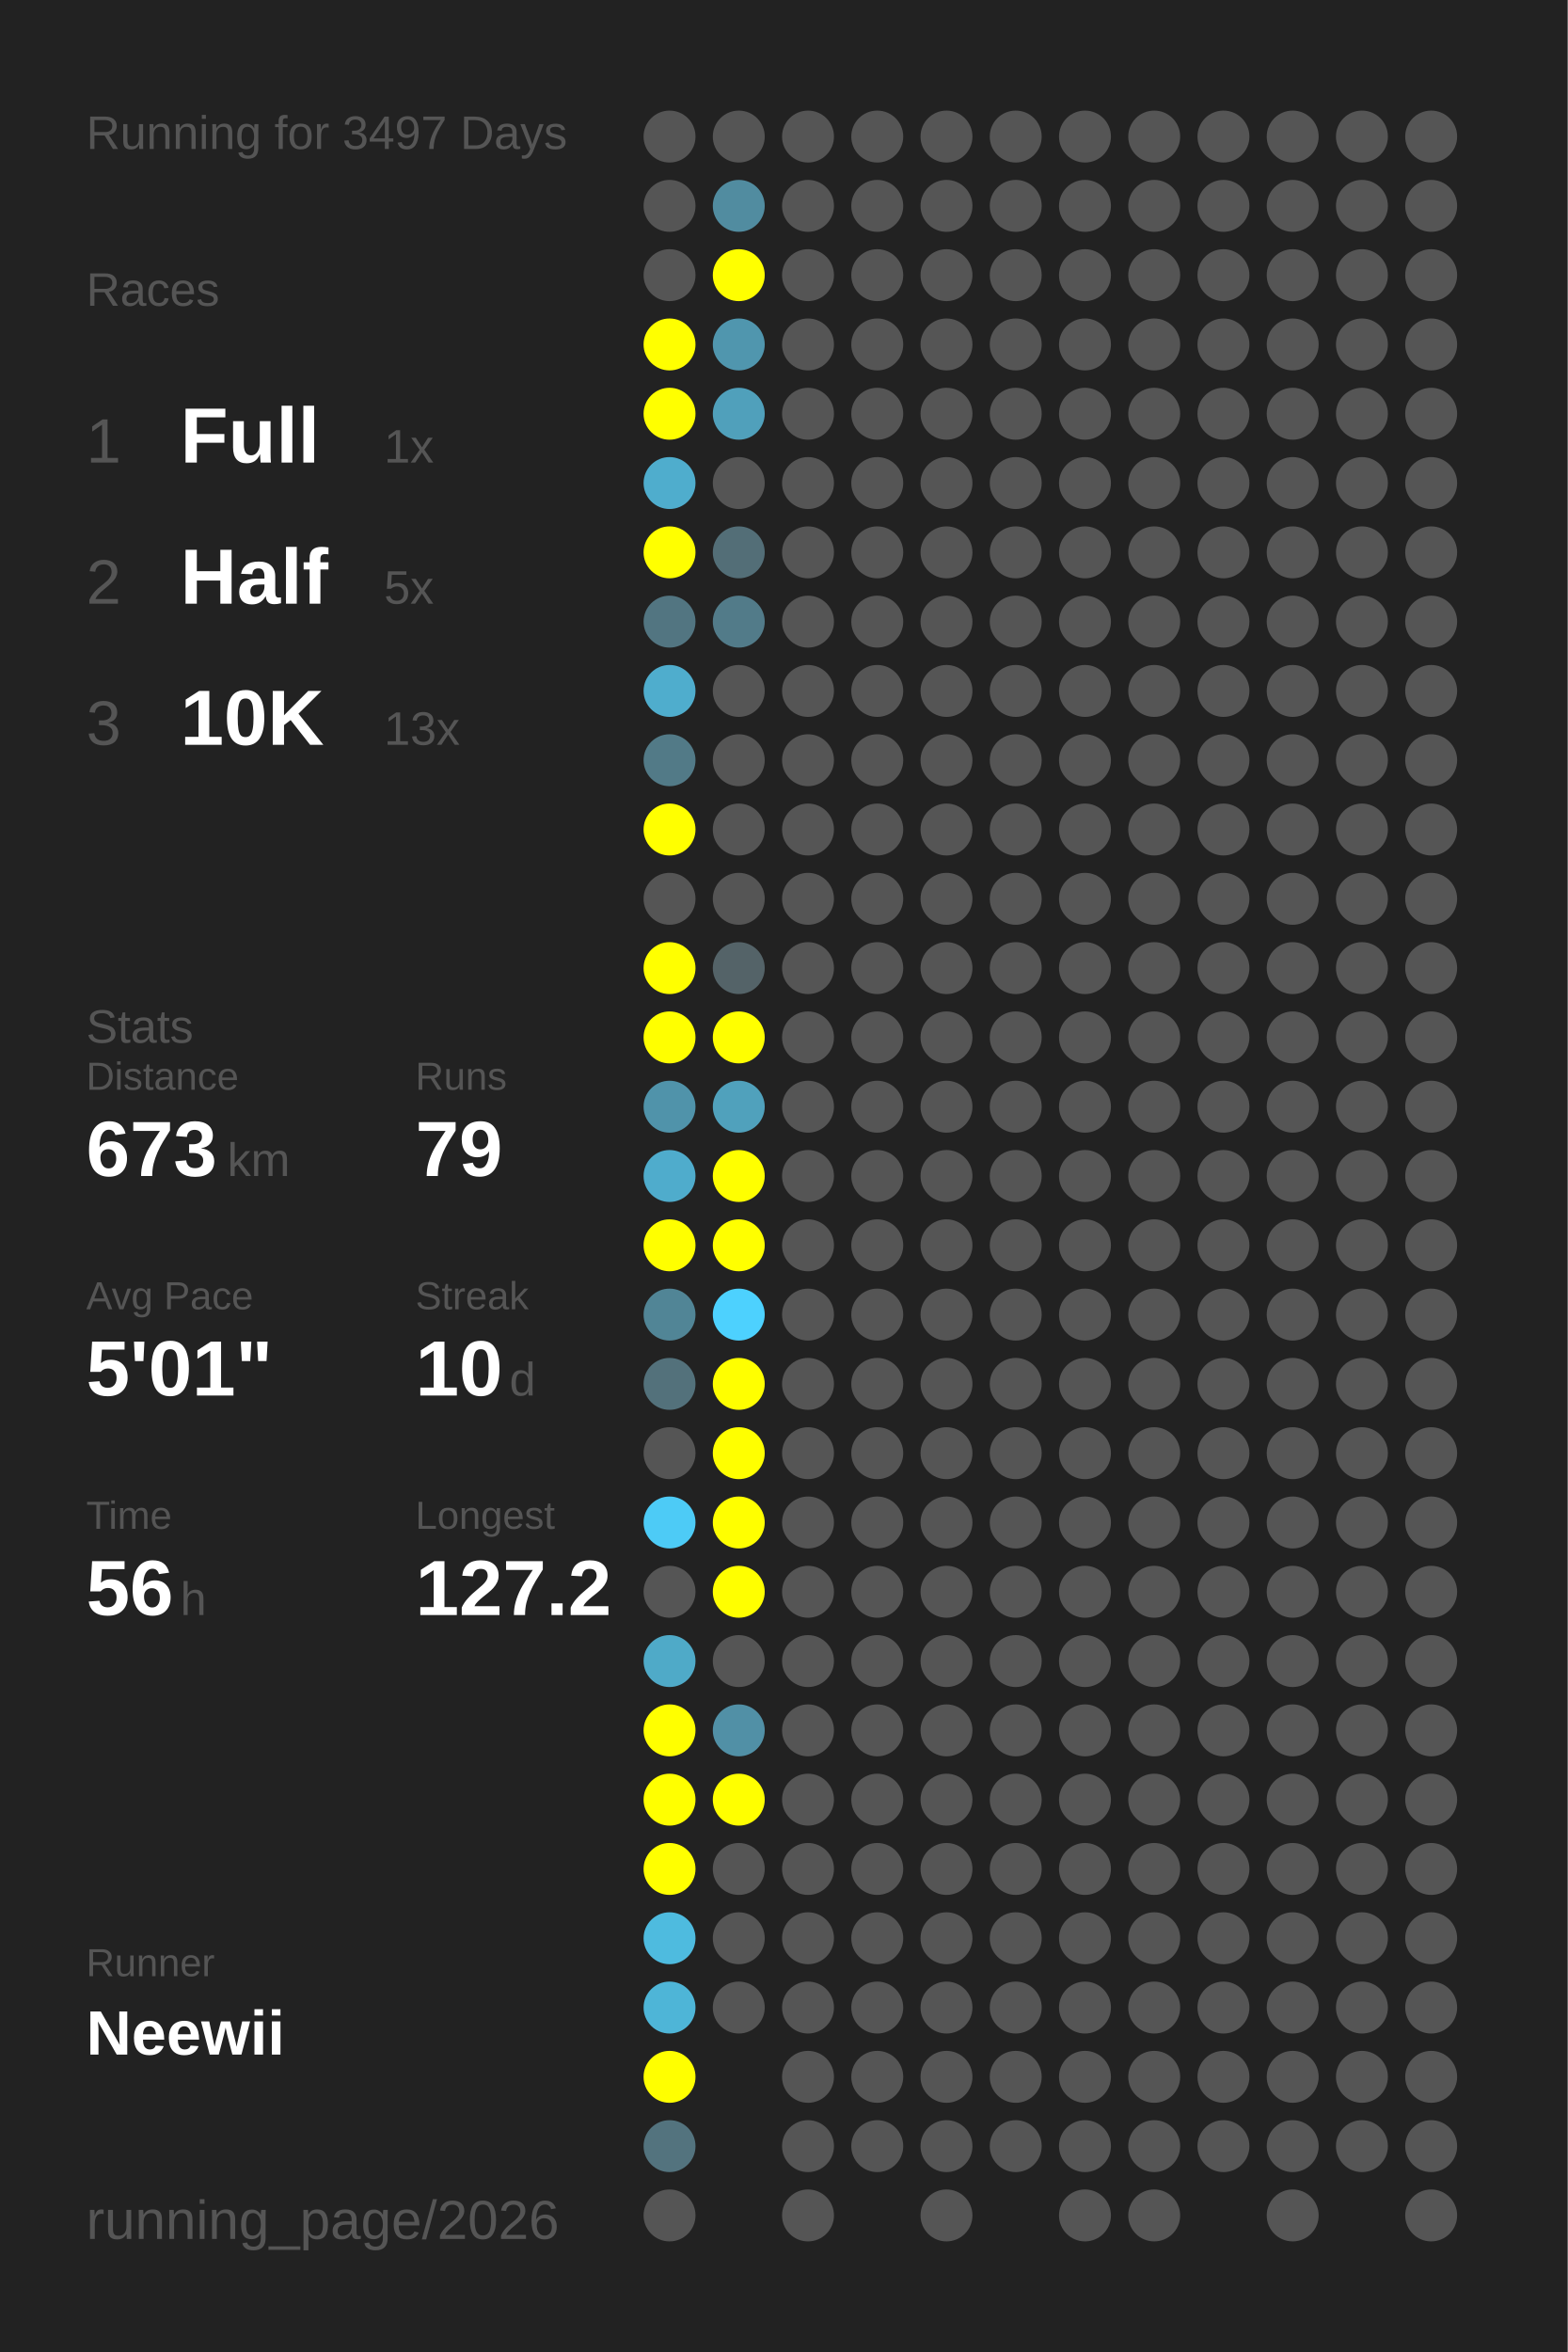
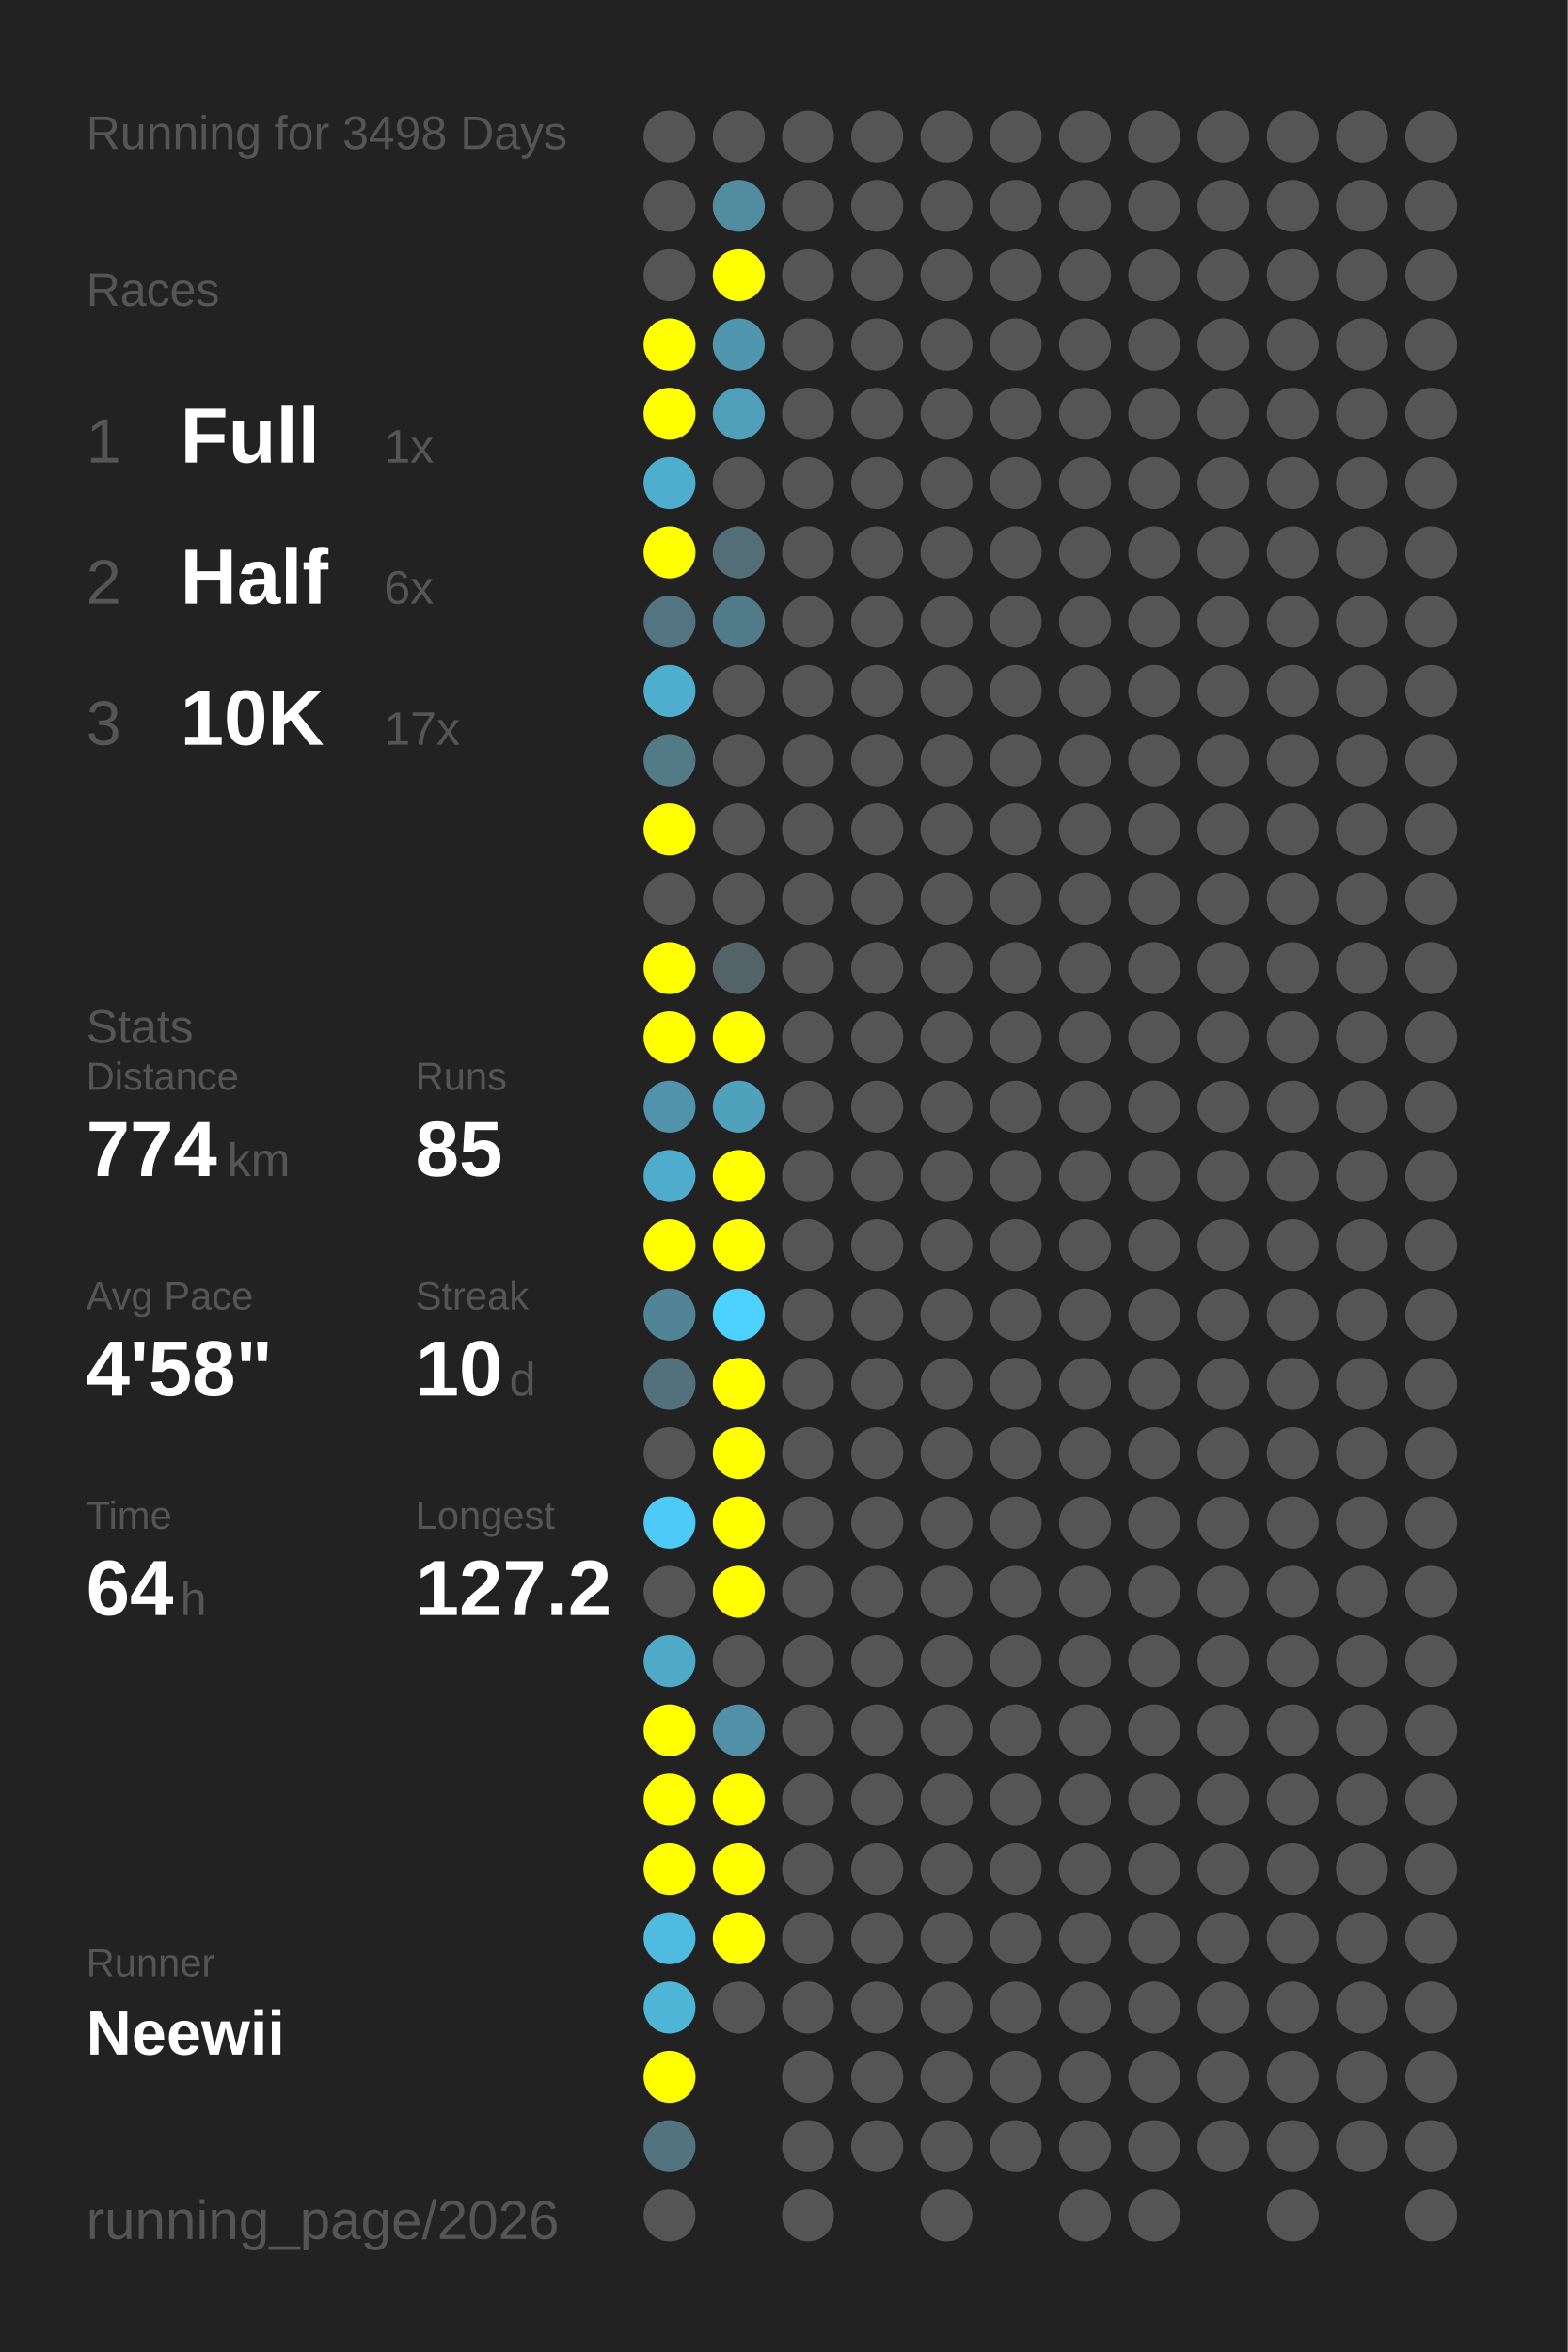
<svg xmlns="http://www.w3.org/2000/svg" baseProfile="full" height="300mm" version="1.1" viewBox="0,0,200,300" width="200mm">
  <defs />
  <rect fill="#222222" height="300" width="200" x="0" y="0" />
-   <text fill="#555555" style="font-size:6px; font-family:Arial;" x="11" y="19">Running for 3497 Days</text>
+   <text fill="#555555" style="font-size:6px; font-family:Arial;" x="11" y="19">Running for 3498 Days</text>
  <text fill="#555555" style="font-size:6px; font-family:Arial;" x="11" y="39">Races</text>
  <text fill="#555555" style="font-size:8px; font-family:Arial;" x="11" y="59">1</text>
  <text fill="#FFFFFF" style="font-size:10px; font-family:Arial; font-weight:bold;" x="23" y="59">Full</text>
  <text fill="#555555" style="font-size:6px; font-family:Arial;" x="49" y="59">1x</text>
  <text fill="#555555" style="font-size:8px; font-family:Arial;" x="11" y="77">2</text>
  <text fill="#FFFFFF" style="font-size:10px; font-family:Arial; font-weight:bold;" x="23" y="77">Half</text>
-   <text fill="#555555" style="font-size:6px; font-family:Arial;" x="49" y="77">5x</text>
+   <text fill="#555555" style="font-size:6px; font-family:Arial;" x="49" y="77">6x</text>
  <text fill="#555555" style="font-size:8px; font-family:Arial;" x="11" y="95">3</text>
  <text fill="#FFFFFF" style="font-size:10px; font-family:Arial; font-weight:bold;" x="23" y="95">10K</text>
-   <text fill="#555555" style="font-size:6px; font-family:Arial;" x="49" y="95">13x</text>
+   <text fill="#555555" style="font-size:6px; font-family:Arial;" x="49" y="95">17x</text>
  <text fill="#555555" style="font-size:6px; font-family:Arial;" x="11" y="133">Stats</text>
  <text fill="#555555" style="font-size:5px; font-family:Arial;" x="11" y="139">Distance</text>
-   <text fill="#FFFFFF" style="font-size:10px; font-family:Arial; font-weight:bold;" x="11" y="150">673</text>
+   <text fill="#FFFFFF" style="font-size:10px; font-family:Arial; font-weight:bold;" x="11" y="150">774</text>
  <text fill="#555555" style="font-size:6px; font-family:Arial;" x="29" y="150">km</text>
  <text fill="#555555" style="font-size:5px; font-family:Arial;" x="53" y="139">Runs</text>
-   <text fill="#FFFFFF" style="font-size:10px; font-family:Arial; font-weight:bold;" x="53" y="150">79</text>
+   <text fill="#FFFFFF" style="font-size:10px; font-family:Arial; font-weight:bold;" x="53" y="150">85</text>
  <text fill="#555555" style="font-size:5px; font-family:Arial;" x="11" y="167">Avg Pace</text>
-   <text fill="#FFFFFF" style="font-size:10px; font-family:Arial; font-weight:bold;" x="11" y="178">5'01"</text>
+   <text fill="#FFFFFF" style="font-size:10px; font-family:Arial; font-weight:bold;" x="11" y="178">4'58"</text>
  <text fill="#555555" style="font-size:5px; font-family:Arial;" x="53" y="167">Streak</text>
  <text fill="#FFFFFF" style="font-size:10px; font-family:Arial; font-weight:bold;" x="53" y="178">10</text>
  <text fill="#555555" style="font-size:6px; font-family:Arial;" x="65" y="178">d</text>
  <text fill="#555555" style="font-size:5px; font-family:Arial;" x="11" y="195">Time</text>
-   <text fill="#FFFFFF" style="font-size:10px; font-family:Arial; font-weight:bold;" x="11" y="206">56</text>
+   <text fill="#FFFFFF" style="font-size:10px; font-family:Arial; font-weight:bold;" x="11" y="206">64</text>
  <text fill="#555555" style="font-size:6px; font-family:Arial;" x="23" y="206">h</text>
  <text fill="#555555" style="font-size:5px; font-family:Arial;" x="53" y="195">Longest</text>
  <text fill="#FFFFFF" style="font-size:10px; font-family:Arial; font-weight:bold;" x="53" y="206">127.2</text>
  <text fill="#555555" style="font-size:5px; font-family:Arial;" x="11" y="252.065">Runner</text>
  <text fill="#FFFFFF" style="font-size:8px; font-family:Arial; font-weight:bold;" x="11" y="262.065">Neewii</text>
  <text fill="#555555" style="font-size:7px; font-family:Arial;" x="11" y="285.581">running_page/2026</text>
  <circle cx="85.417" cy="17.419" fill="#555555" r="3.312" />
  <circle cx="85.417" cy="26.258" fill="#555555" r="3.312" />
  <circle cx="85.417" cy="35.097" fill="#555555" r="3.312" />
  <circle cx="85.417" cy="43.935" fill="#FFFF00" r="3.312" />
  <circle cx="85.417" cy="52.774" fill="#FFFF00" r="3.312" />
  <circle cx="85.417" cy="61.613" fill="#4fadcd" r="3.312" />
  <circle cx="85.417" cy="70.452" fill="#FFFF00" r="3.312" />
  <circle cx="85.417" cy="79.29" fill="#527581" r="3.312" />
  <circle cx="85.417" cy="88.129" fill="#4fadcd" r="3.312" />
  <circle cx="85.417" cy="96.968" fill="#527a87" r="3.312" />
  <circle cx="85.417" cy="105.806" fill="#FFFF00" r="3.312" />
  <circle cx="85.417" cy="114.645" fill="#555555" r="3.312" />
  <circle cx="85.417" cy="123.484" fill="#FFFF00" r="3.312" />
  <circle cx="85.417" cy="132.323" fill="#FFFF00" r="3.312" />
  <circle cx="85.417" cy="141.161" fill="#5093aa" r="3.312" />
  <circle cx="85.417" cy="150" fill="#4faccc" r="3.312" />
  <circle cx="85.417" cy="158.839" fill="#FFFF00" r="3.312" />
  <circle cx="85.417" cy="167.677" fill="#518596" r="3.312" />
  <circle cx="85.417" cy="176.516" fill="#53717b" r="3.312" />
  <circle cx="85.417" cy="185.355" fill="#555555" r="3.312" />
  <circle cx="85.417" cy="194.194" fill="#4dcbf6" r="3.312" />
  <circle cx="85.417" cy="203.032" fill="#555555" r="3.312" />
  <circle cx="85.417" cy="211.871" fill="#4faac8" r="3.312" />
  <circle cx="85.417" cy="220.71" fill="#FFFF00" r="3.312" />
  <circle cx="85.417" cy="229.548" fill="#FFFF00" r="3.312" />
  <circle cx="85.417" cy="238.387" fill="#FFFF00" r="3.312" />
  <circle cx="85.417" cy="247.226" fill="#4ebbdf" r="3.312" />
  <circle cx="85.417" cy="256.065" fill="#4eb5d7" r="3.312" />
  <circle cx="85.417" cy="264.903" fill="#FFFF00" r="3.312" />
  <circle cx="85.417" cy="273.742" fill="#53737e" r="3.312" />
  <circle cx="85.417" cy="282.581" fill="#555555" r="3.312" />
  <circle cx="94.25" cy="17.419" fill="#555555" r="3.312" />
  <circle cx="94.25" cy="26.258" fill="#518ca0" r="3.312" />
  <circle cx="94.25" cy="35.097" fill="#FFFF00" r="3.312" />
  <circle cx="94.25" cy="43.935" fill="#5096ae" r="3.312" />
  <circle cx="94.25" cy="52.774" fill="#50a0bb" r="3.312" />
  <circle cx="94.25" cy="61.613" fill="#555555" r="3.312" />
  <circle cx="94.25" cy="70.452" fill="#536e77" r="3.312" />
  <circle cx="94.25" cy="79.29" fill="#527b89" r="3.312" />
  <circle cx="94.25" cy="88.129" fill="#555555" r="3.312" />
  <circle cx="94.25" cy="96.968" fill="#555555" r="3.312" />
  <circle cx="94.25" cy="105.806" fill="#555555" r="3.312" />
  <circle cx="94.25" cy="114.645" fill="#555555" r="3.312" />
  <circle cx="94.25" cy="123.484" fill="#546368" r="3.312" />
  <circle cx="94.25" cy="132.323" fill="#FFFF00" r="3.312" />
  <circle cx="94.25" cy="141.161" fill="#50a1bc" r="3.312" />
  <circle cx="94.25" cy="150" fill="#FFFF00" r="3.312" />
  <circle cx="94.25" cy="158.839" fill="#FFFF00" r="3.312" />
  <circle cx="94.25" cy="167.677" fill="#4dd1fe" r="3.312" />
  <circle cx="94.25" cy="176.516" fill="#FFFF00" r="3.312" />
  <circle cx="94.25" cy="185.355" fill="#FFFF00" r="3.312" />
  <circle cx="94.25" cy="194.194" fill="#FFFF00" r="3.312" />
  <circle cx="94.25" cy="203.032" fill="#FFFF00" r="3.312" />
  <circle cx="94.25" cy="211.871" fill="#555555" r="3.312" />
  <circle cx="94.25" cy="220.71" fill="#5190a6" r="3.312" />
  <circle cx="94.25" cy="229.548" fill="#FFFF00" r="3.312" />
-   <circle cx="94.25" cy="238.387" fill="#555555" r="3.312" />
-   <circle cx="94.25" cy="247.226" fill="#555555" r="3.312" />
+   <circle cx="94.25" cy="238.387" fill="#FFFF00" r="3.312" />
+   <circle cx="94.25" cy="247.226" fill="#FFFF00" r="3.312" />
  <circle cx="94.25" cy="256.065" fill="#555555" r="3.312" />
  <circle cx="103.083" cy="17.419" fill="#555555" r="3.312" />
  <circle cx="103.083" cy="26.258" fill="#555555" r="3.312" />
  <circle cx="103.083" cy="35.097" fill="#555555" r="3.312" />
  <circle cx="103.083" cy="43.935" fill="#555555" r="3.312" />
  <circle cx="103.083" cy="52.774" fill="#555555" r="3.312" />
  <circle cx="103.083" cy="61.613" fill="#555555" r="3.312" />
  <circle cx="103.083" cy="70.452" fill="#555555" r="3.312" />
  <circle cx="103.083" cy="79.29" fill="#555555" r="3.312" />
  <circle cx="103.083" cy="88.129" fill="#555555" r="3.312" />
  <circle cx="103.083" cy="96.968" fill="#555555" r="3.312" />
  <circle cx="103.083" cy="105.806" fill="#555555" r="3.312" />
  <circle cx="103.083" cy="114.645" fill="#555555" r="3.312" />
  <circle cx="103.083" cy="123.484" fill="#555555" r="3.312" />
  <circle cx="103.083" cy="132.323" fill="#555555" r="3.312" />
  <circle cx="103.083" cy="141.161" fill="#555555" r="3.312" />
  <circle cx="103.083" cy="150" fill="#555555" r="3.312" />
  <circle cx="103.083" cy="158.839" fill="#555555" r="3.312" />
  <circle cx="103.083" cy="167.677" fill="#555555" r="3.312" />
  <circle cx="103.083" cy="176.516" fill="#555555" r="3.312" />
  <circle cx="103.083" cy="185.355" fill="#555555" r="3.312" />
  <circle cx="103.083" cy="194.194" fill="#555555" r="3.312" />
  <circle cx="103.083" cy="203.032" fill="#555555" r="3.312" />
  <circle cx="103.083" cy="211.871" fill="#555555" r="3.312" />
  <circle cx="103.083" cy="220.71" fill="#555555" r="3.312" />
  <circle cx="103.083" cy="229.548" fill="#555555" r="3.312" />
  <circle cx="103.083" cy="238.387" fill="#555555" r="3.312" />
  <circle cx="103.083" cy="247.226" fill="#555555" r="3.312" />
  <circle cx="103.083" cy="256.065" fill="#555555" r="3.312" />
  <circle cx="103.083" cy="264.903" fill="#555555" r="3.312" />
  <circle cx="103.083" cy="273.742" fill="#555555" r="3.312" />
  <circle cx="103.083" cy="282.581" fill="#555555" r="3.312" />
  <circle cx="111.917" cy="17.419" fill="#555555" r="3.312" />
  <circle cx="111.917" cy="26.258" fill="#555555" r="3.312" />
  <circle cx="111.917" cy="35.097" fill="#555555" r="3.312" />
  <circle cx="111.917" cy="43.935" fill="#555555" r="3.312" />
  <circle cx="111.917" cy="52.774" fill="#555555" r="3.312" />
  <circle cx="111.917" cy="61.613" fill="#555555" r="3.312" />
  <circle cx="111.917" cy="70.452" fill="#555555" r="3.312" />
  <circle cx="111.917" cy="79.29" fill="#555555" r="3.312" />
  <circle cx="111.917" cy="88.129" fill="#555555" r="3.312" />
  <circle cx="111.917" cy="96.968" fill="#555555" r="3.312" />
  <circle cx="111.917" cy="105.806" fill="#555555" r="3.312" />
  <circle cx="111.917" cy="114.645" fill="#555555" r="3.312" />
  <circle cx="111.917" cy="123.484" fill="#555555" r="3.312" />
  <circle cx="111.917" cy="132.323" fill="#555555" r="3.312" />
  <circle cx="111.917" cy="141.161" fill="#555555" r="3.312" />
  <circle cx="111.917" cy="150" fill="#555555" r="3.312" />
  <circle cx="111.917" cy="158.839" fill="#555555" r="3.312" />
  <circle cx="111.917" cy="167.677" fill="#555555" r="3.312" />
  <circle cx="111.917" cy="176.516" fill="#555555" r="3.312" />
  <circle cx="111.917" cy="185.355" fill="#555555" r="3.312" />
  <circle cx="111.917" cy="194.194" fill="#555555" r="3.312" />
  <circle cx="111.917" cy="203.032" fill="#555555" r="3.312" />
  <circle cx="111.917" cy="211.871" fill="#555555" r="3.312" />
  <circle cx="111.917" cy="220.71" fill="#555555" r="3.312" />
  <circle cx="111.917" cy="229.548" fill="#555555" r="3.312" />
  <circle cx="111.917" cy="238.387" fill="#555555" r="3.312" />
  <circle cx="111.917" cy="247.226" fill="#555555" r="3.312" />
  <circle cx="111.917" cy="256.065" fill="#555555" r="3.312" />
  <circle cx="111.917" cy="264.903" fill="#555555" r="3.312" />
  <circle cx="111.917" cy="273.742" fill="#555555" r="3.312" />
  <circle cx="120.75" cy="17.419" fill="#555555" r="3.312" />
  <circle cx="120.75" cy="26.258" fill="#555555" r="3.312" />
  <circle cx="120.75" cy="35.097" fill="#555555" r="3.312" />
  <circle cx="120.75" cy="43.935" fill="#555555" r="3.312" />
  <circle cx="120.75" cy="52.774" fill="#555555" r="3.312" />
  <circle cx="120.75" cy="61.613" fill="#555555" r="3.312" />
  <circle cx="120.75" cy="70.452" fill="#555555" r="3.312" />
  <circle cx="120.75" cy="79.29" fill="#555555" r="3.312" />
  <circle cx="120.75" cy="88.129" fill="#555555" r="3.312" />
  <circle cx="120.75" cy="96.968" fill="#555555" r="3.312" />
  <circle cx="120.75" cy="105.806" fill="#555555" r="3.312" />
  <circle cx="120.75" cy="114.645" fill="#555555" r="3.312" />
  <circle cx="120.75" cy="123.484" fill="#555555" r="3.312" />
  <circle cx="120.75" cy="132.323" fill="#555555" r="3.312" />
  <circle cx="120.75" cy="141.161" fill="#555555" r="3.312" />
  <circle cx="120.75" cy="150" fill="#555555" r="3.312" />
  <circle cx="120.75" cy="158.839" fill="#555555" r="3.312" />
  <circle cx="120.75" cy="167.677" fill="#555555" r="3.312" />
  <circle cx="120.75" cy="176.516" fill="#555555" r="3.312" />
  <circle cx="120.75" cy="185.355" fill="#555555" r="3.312" />
  <circle cx="120.75" cy="194.194" fill="#555555" r="3.312" />
  <circle cx="120.75" cy="203.032" fill="#555555" r="3.312" />
  <circle cx="120.75" cy="211.871" fill="#555555" r="3.312" />
  <circle cx="120.75" cy="220.71" fill="#555555" r="3.312" />
  <circle cx="120.75" cy="229.548" fill="#555555" r="3.312" />
  <circle cx="120.75" cy="238.387" fill="#555555" r="3.312" />
  <circle cx="120.75" cy="247.226" fill="#555555" r="3.312" />
  <circle cx="120.75" cy="256.065" fill="#555555" r="3.312" />
  <circle cx="120.75" cy="264.903" fill="#555555" r="3.312" />
  <circle cx="120.75" cy="273.742" fill="#555555" r="3.312" />
  <circle cx="120.75" cy="282.581" fill="#555555" r="3.312" />
  <circle cx="129.583" cy="17.419" fill="#555555" r="3.312" />
  <circle cx="129.583" cy="26.258" fill="#555555" r="3.312" />
  <circle cx="129.583" cy="35.097" fill="#555555" r="3.312" />
  <circle cx="129.583" cy="43.935" fill="#555555" r="3.312" />
  <circle cx="129.583" cy="52.774" fill="#555555" r="3.312" />
  <circle cx="129.583" cy="61.613" fill="#555555" r="3.312" />
  <circle cx="129.583" cy="70.452" fill="#555555" r="3.312" />
  <circle cx="129.583" cy="79.29" fill="#555555" r="3.312" />
  <circle cx="129.583" cy="88.129" fill="#555555" r="3.312" />
  <circle cx="129.583" cy="96.968" fill="#555555" r="3.312" />
  <circle cx="129.583" cy="105.806" fill="#555555" r="3.312" />
  <circle cx="129.583" cy="114.645" fill="#555555" r="3.312" />
  <circle cx="129.583" cy="123.484" fill="#555555" r="3.312" />
  <circle cx="129.583" cy="132.323" fill="#555555" r="3.312" />
  <circle cx="129.583" cy="141.161" fill="#555555" r="3.312" />
  <circle cx="129.583" cy="150" fill="#555555" r="3.312" />
  <circle cx="129.583" cy="158.839" fill="#555555" r="3.312" />
  <circle cx="129.583" cy="167.677" fill="#555555" r="3.312" />
  <circle cx="129.583" cy="176.516" fill="#555555" r="3.312" />
  <circle cx="129.583" cy="185.355" fill="#555555" r="3.312" />
  <circle cx="129.583" cy="194.194" fill="#555555" r="3.312" />
  <circle cx="129.583" cy="203.032" fill="#555555" r="3.312" />
  <circle cx="129.583" cy="211.871" fill="#555555" r="3.312" />
  <circle cx="129.583" cy="220.71" fill="#555555" r="3.312" />
  <circle cx="129.583" cy="229.548" fill="#555555" r="3.312" />
  <circle cx="129.583" cy="238.387" fill="#555555" r="3.312" />
  <circle cx="129.583" cy="247.226" fill="#555555" r="3.312" />
  <circle cx="129.583" cy="256.065" fill="#555555" r="3.312" />
  <circle cx="129.583" cy="264.903" fill="#555555" r="3.312" />
  <circle cx="129.583" cy="273.742" fill="#555555" r="3.312" />
  <circle cx="138.417" cy="17.419" fill="#555555" r="3.312" />
  <circle cx="138.417" cy="26.258" fill="#555555" r="3.312" />
  <circle cx="138.417" cy="35.097" fill="#555555" r="3.312" />
  <circle cx="138.417" cy="43.935" fill="#555555" r="3.312" />
  <circle cx="138.417" cy="52.774" fill="#555555" r="3.312" />
  <circle cx="138.417" cy="61.613" fill="#555555" r="3.312" />
  <circle cx="138.417" cy="70.452" fill="#555555" r="3.312" />
  <circle cx="138.417" cy="79.29" fill="#555555" r="3.312" />
  <circle cx="138.417" cy="88.129" fill="#555555" r="3.312" />
  <circle cx="138.417" cy="96.968" fill="#555555" r="3.312" />
  <circle cx="138.417" cy="105.806" fill="#555555" r="3.312" />
  <circle cx="138.417" cy="114.645" fill="#555555" r="3.312" />
  <circle cx="138.417" cy="123.484" fill="#555555" r="3.312" />
  <circle cx="138.417" cy="132.323" fill="#555555" r="3.312" />
  <circle cx="138.417" cy="141.161" fill="#555555" r="3.312" />
  <circle cx="138.417" cy="150" fill="#555555" r="3.312" />
  <circle cx="138.417" cy="158.839" fill="#555555" r="3.312" />
  <circle cx="138.417" cy="167.677" fill="#555555" r="3.312" />
  <circle cx="138.417" cy="176.516" fill="#555555" r="3.312" />
  <circle cx="138.417" cy="185.355" fill="#555555" r="3.312" />
  <circle cx="138.417" cy="194.194" fill="#555555" r="3.312" />
  <circle cx="138.417" cy="203.032" fill="#555555" r="3.312" />
  <circle cx="138.417" cy="211.871" fill="#555555" r="3.312" />
  <circle cx="138.417" cy="220.71" fill="#555555" r="3.312" />
  <circle cx="138.417" cy="229.548" fill="#555555" r="3.312" />
  <circle cx="138.417" cy="238.387" fill="#555555" r="3.312" />
  <circle cx="138.417" cy="247.226" fill="#555555" r="3.312" />
  <circle cx="138.417" cy="256.065" fill="#555555" r="3.312" />
  <circle cx="138.417" cy="264.903" fill="#555555" r="3.312" />
  <circle cx="138.417" cy="273.742" fill="#555555" r="3.312" />
  <circle cx="138.417" cy="282.581" fill="#555555" r="3.312" />
  <circle cx="147.25" cy="17.419" fill="#555555" r="3.312" />
  <circle cx="147.25" cy="26.258" fill="#555555" r="3.312" />
  <circle cx="147.25" cy="35.097" fill="#555555" r="3.312" />
  <circle cx="147.25" cy="43.935" fill="#555555" r="3.312" />
  <circle cx="147.25" cy="52.774" fill="#555555" r="3.312" />
  <circle cx="147.25" cy="61.613" fill="#555555" r="3.312" />
  <circle cx="147.25" cy="70.452" fill="#555555" r="3.312" />
  <circle cx="147.25" cy="79.29" fill="#555555" r="3.312" />
  <circle cx="147.25" cy="88.129" fill="#555555" r="3.312" />
  <circle cx="147.25" cy="96.968" fill="#555555" r="3.312" />
  <circle cx="147.25" cy="105.806" fill="#555555" r="3.312" />
  <circle cx="147.25" cy="114.645" fill="#555555" r="3.312" />
  <circle cx="147.25" cy="123.484" fill="#555555" r="3.312" />
  <circle cx="147.25" cy="132.323" fill="#555555" r="3.312" />
  <circle cx="147.25" cy="141.161" fill="#555555" r="3.312" />
  <circle cx="147.25" cy="150" fill="#555555" r="3.312" />
  <circle cx="147.25" cy="158.839" fill="#555555" r="3.312" />
  <circle cx="147.25" cy="167.677" fill="#555555" r="3.312" />
  <circle cx="147.25" cy="176.516" fill="#555555" r="3.312" />
  <circle cx="147.25" cy="185.355" fill="#555555" r="3.312" />
  <circle cx="147.25" cy="194.194" fill="#555555" r="3.312" />
  <circle cx="147.25" cy="203.032" fill="#555555" r="3.312" />
  <circle cx="147.25" cy="211.871" fill="#555555" r="3.312" />
  <circle cx="147.25" cy="220.71" fill="#555555" r="3.312" />
  <circle cx="147.25" cy="229.548" fill="#555555" r="3.312" />
  <circle cx="147.25" cy="238.387" fill="#555555" r="3.312" />
  <circle cx="147.25" cy="247.226" fill="#555555" r="3.312" />
  <circle cx="147.25" cy="256.065" fill="#555555" r="3.312" />
  <circle cx="147.25" cy="264.903" fill="#555555" r="3.312" />
  <circle cx="147.25" cy="273.742" fill="#555555" r="3.312" />
  <circle cx="147.25" cy="282.581" fill="#555555" r="3.312" />
  <circle cx="156.083" cy="17.419" fill="#555555" r="3.312" />
  <circle cx="156.083" cy="26.258" fill="#555555" r="3.312" />
  <circle cx="156.083" cy="35.097" fill="#555555" r="3.312" />
  <circle cx="156.083" cy="43.935" fill="#555555" r="3.312" />
  <circle cx="156.083" cy="52.774" fill="#555555" r="3.312" />
  <circle cx="156.083" cy="61.613" fill="#555555" r="3.312" />
  <circle cx="156.083" cy="70.452" fill="#555555" r="3.312" />
  <circle cx="156.083" cy="79.29" fill="#555555" r="3.312" />
  <circle cx="156.083" cy="88.129" fill="#555555" r="3.312" />
  <circle cx="156.083" cy="96.968" fill="#555555" r="3.312" />
  <circle cx="156.083" cy="105.806" fill="#555555" r="3.312" />
  <circle cx="156.083" cy="114.645" fill="#555555" r="3.312" />
  <circle cx="156.083" cy="123.484" fill="#555555" r="3.312" />
  <circle cx="156.083" cy="132.323" fill="#555555" r="3.312" />
  <circle cx="156.083" cy="141.161" fill="#555555" r="3.312" />
  <circle cx="156.083" cy="150" fill="#555555" r="3.312" />
  <circle cx="156.083" cy="158.839" fill="#555555" r="3.312" />
  <circle cx="156.083" cy="167.677" fill="#555555" r="3.312" />
  <circle cx="156.083" cy="176.516" fill="#555555" r="3.312" />
  <circle cx="156.083" cy="185.355" fill="#555555" r="3.312" />
  <circle cx="156.083" cy="194.194" fill="#555555" r="3.312" />
  <circle cx="156.083" cy="203.032" fill="#555555" r="3.312" />
  <circle cx="156.083" cy="211.871" fill="#555555" r="3.312" />
  <circle cx="156.083" cy="220.71" fill="#555555" r="3.312" />
  <circle cx="156.083" cy="229.548" fill="#555555" r="3.312" />
  <circle cx="156.083" cy="238.387" fill="#555555" r="3.312" />
  <circle cx="156.083" cy="247.226" fill="#555555" r="3.312" />
  <circle cx="156.083" cy="256.065" fill="#555555" r="3.312" />
  <circle cx="156.083" cy="264.903" fill="#555555" r="3.312" />
  <circle cx="156.083" cy="273.742" fill="#555555" r="3.312" />
  <circle cx="164.917" cy="17.419" fill="#555555" r="3.312" />
  <circle cx="164.917" cy="26.258" fill="#555555" r="3.312" />
  <circle cx="164.917" cy="35.097" fill="#555555" r="3.312" />
  <circle cx="164.917" cy="43.935" fill="#555555" r="3.312" />
  <circle cx="164.917" cy="52.774" fill="#555555" r="3.312" />
  <circle cx="164.917" cy="61.613" fill="#555555" r="3.312" />
  <circle cx="164.917" cy="70.452" fill="#555555" r="3.312" />
  <circle cx="164.917" cy="79.29" fill="#555555" r="3.312" />
  <circle cx="164.917" cy="88.129" fill="#555555" r="3.312" />
  <circle cx="164.917" cy="96.968" fill="#555555" r="3.312" />
  <circle cx="164.917" cy="105.806" fill="#555555" r="3.312" />
  <circle cx="164.917" cy="114.645" fill="#555555" r="3.312" />
  <circle cx="164.917" cy="123.484" fill="#555555" r="3.312" />
  <circle cx="164.917" cy="132.323" fill="#555555" r="3.312" />
  <circle cx="164.917" cy="141.161" fill="#555555" r="3.312" />
  <circle cx="164.917" cy="150" fill="#555555" r="3.312" />
  <circle cx="164.917" cy="158.839" fill="#555555" r="3.312" />
  <circle cx="164.917" cy="167.677" fill="#555555" r="3.312" />
  <circle cx="164.917" cy="176.516" fill="#555555" r="3.312" />
  <circle cx="164.917" cy="185.355" fill="#555555" r="3.312" />
  <circle cx="164.917" cy="194.194" fill="#555555" r="3.312" />
  <circle cx="164.917" cy="203.032" fill="#555555" r="3.312" />
  <circle cx="164.917" cy="211.871" fill="#555555" r="3.312" />
  <circle cx="164.917" cy="220.71" fill="#555555" r="3.312" />
  <circle cx="164.917" cy="229.548" fill="#555555" r="3.312" />
  <circle cx="164.917" cy="238.387" fill="#555555" r="3.312" />
  <circle cx="164.917" cy="247.226" fill="#555555" r="3.312" />
  <circle cx="164.917" cy="256.065" fill="#555555" r="3.312" />
  <circle cx="164.917" cy="264.903" fill="#555555" r="3.312" />
  <circle cx="164.917" cy="273.742" fill="#555555" r="3.312" />
  <circle cx="164.917" cy="282.581" fill="#555555" r="3.312" />
  <circle cx="173.75" cy="17.419" fill="#555555" r="3.312" />
  <circle cx="173.75" cy="26.258" fill="#555555" r="3.312" />
  <circle cx="173.75" cy="35.097" fill="#555555" r="3.312" />
  <circle cx="173.75" cy="43.935" fill="#555555" r="3.312" />
  <circle cx="173.75" cy="52.774" fill="#555555" r="3.312" />
  <circle cx="173.75" cy="61.613" fill="#555555" r="3.312" />
  <circle cx="173.75" cy="70.452" fill="#555555" r="3.312" />
  <circle cx="173.75" cy="79.29" fill="#555555" r="3.312" />
  <circle cx="173.75" cy="88.129" fill="#555555" r="3.312" />
  <circle cx="173.75" cy="96.968" fill="#555555" r="3.312" />
  <circle cx="173.75" cy="105.806" fill="#555555" r="3.312" />
  <circle cx="173.75" cy="114.645" fill="#555555" r="3.312" />
  <circle cx="173.75" cy="123.484" fill="#555555" r="3.312" />
  <circle cx="173.75" cy="132.323" fill="#555555" r="3.312" />
  <circle cx="173.75" cy="141.161" fill="#555555" r="3.312" />
  <circle cx="173.75" cy="150" fill="#555555" r="3.312" />
  <circle cx="173.75" cy="158.839" fill="#555555" r="3.312" />
  <circle cx="173.75" cy="167.677" fill="#555555" r="3.312" />
  <circle cx="173.75" cy="176.516" fill="#555555" r="3.312" />
  <circle cx="173.75" cy="185.355" fill="#555555" r="3.312" />
  <circle cx="173.75" cy="194.194" fill="#555555" r="3.312" />
  <circle cx="173.75" cy="203.032" fill="#555555" r="3.312" />
  <circle cx="173.75" cy="211.871" fill="#555555" r="3.312" />
  <circle cx="173.75" cy="220.71" fill="#555555" r="3.312" />
  <circle cx="173.75" cy="229.548" fill="#555555" r="3.312" />
  <circle cx="173.75" cy="238.387" fill="#555555" r="3.312" />
  <circle cx="173.75" cy="247.226" fill="#555555" r="3.312" />
  <circle cx="173.75" cy="256.065" fill="#555555" r="3.312" />
  <circle cx="173.75" cy="264.903" fill="#555555" r="3.312" />
  <circle cx="173.75" cy="273.742" fill="#555555" r="3.312" />
  <circle cx="182.583" cy="17.419" fill="#555555" r="3.312" />
  <circle cx="182.583" cy="26.258" fill="#555555" r="3.312" />
  <circle cx="182.583" cy="35.097" fill="#555555" r="3.312" />
  <circle cx="182.583" cy="43.935" fill="#555555" r="3.312" />
  <circle cx="182.583" cy="52.774" fill="#555555" r="3.312" />
  <circle cx="182.583" cy="61.613" fill="#555555" r="3.312" />
  <circle cx="182.583" cy="70.452" fill="#555555" r="3.312" />
  <circle cx="182.583" cy="79.29" fill="#555555" r="3.312" />
  <circle cx="182.583" cy="88.129" fill="#555555" r="3.312" />
  <circle cx="182.583" cy="96.968" fill="#555555" r="3.312" />
  <circle cx="182.583" cy="105.806" fill="#555555" r="3.312" />
  <circle cx="182.583" cy="114.645" fill="#555555" r="3.312" />
  <circle cx="182.583" cy="123.484" fill="#555555" r="3.312" />
  <circle cx="182.583" cy="132.323" fill="#555555" r="3.312" />
  <circle cx="182.583" cy="141.161" fill="#555555" r="3.312" />
  <circle cx="182.583" cy="150" fill="#555555" r="3.312" />
  <circle cx="182.583" cy="158.839" fill="#555555" r="3.312" />
  <circle cx="182.583" cy="167.677" fill="#555555" r="3.312" />
  <circle cx="182.583" cy="176.516" fill="#555555" r="3.312" />
  <circle cx="182.583" cy="185.355" fill="#555555" r="3.312" />
  <circle cx="182.583" cy="194.194" fill="#555555" r="3.312" />
  <circle cx="182.583" cy="203.032" fill="#555555" r="3.312" />
  <circle cx="182.583" cy="211.871" fill="#555555" r="3.312" />
  <circle cx="182.583" cy="220.71" fill="#555555" r="3.312" />
  <circle cx="182.583" cy="229.548" fill="#555555" r="3.312" />
  <circle cx="182.583" cy="238.387" fill="#555555" r="3.312" />
  <circle cx="182.583" cy="247.226" fill="#555555" r="3.312" />
  <circle cx="182.583" cy="256.065" fill="#555555" r="3.312" />
  <circle cx="182.583" cy="264.903" fill="#555555" r="3.312" />
  <circle cx="182.583" cy="273.742" fill="#555555" r="3.312" />
  <circle cx="182.583" cy="282.581" fill="#555555" r="3.312" />
</svg>
